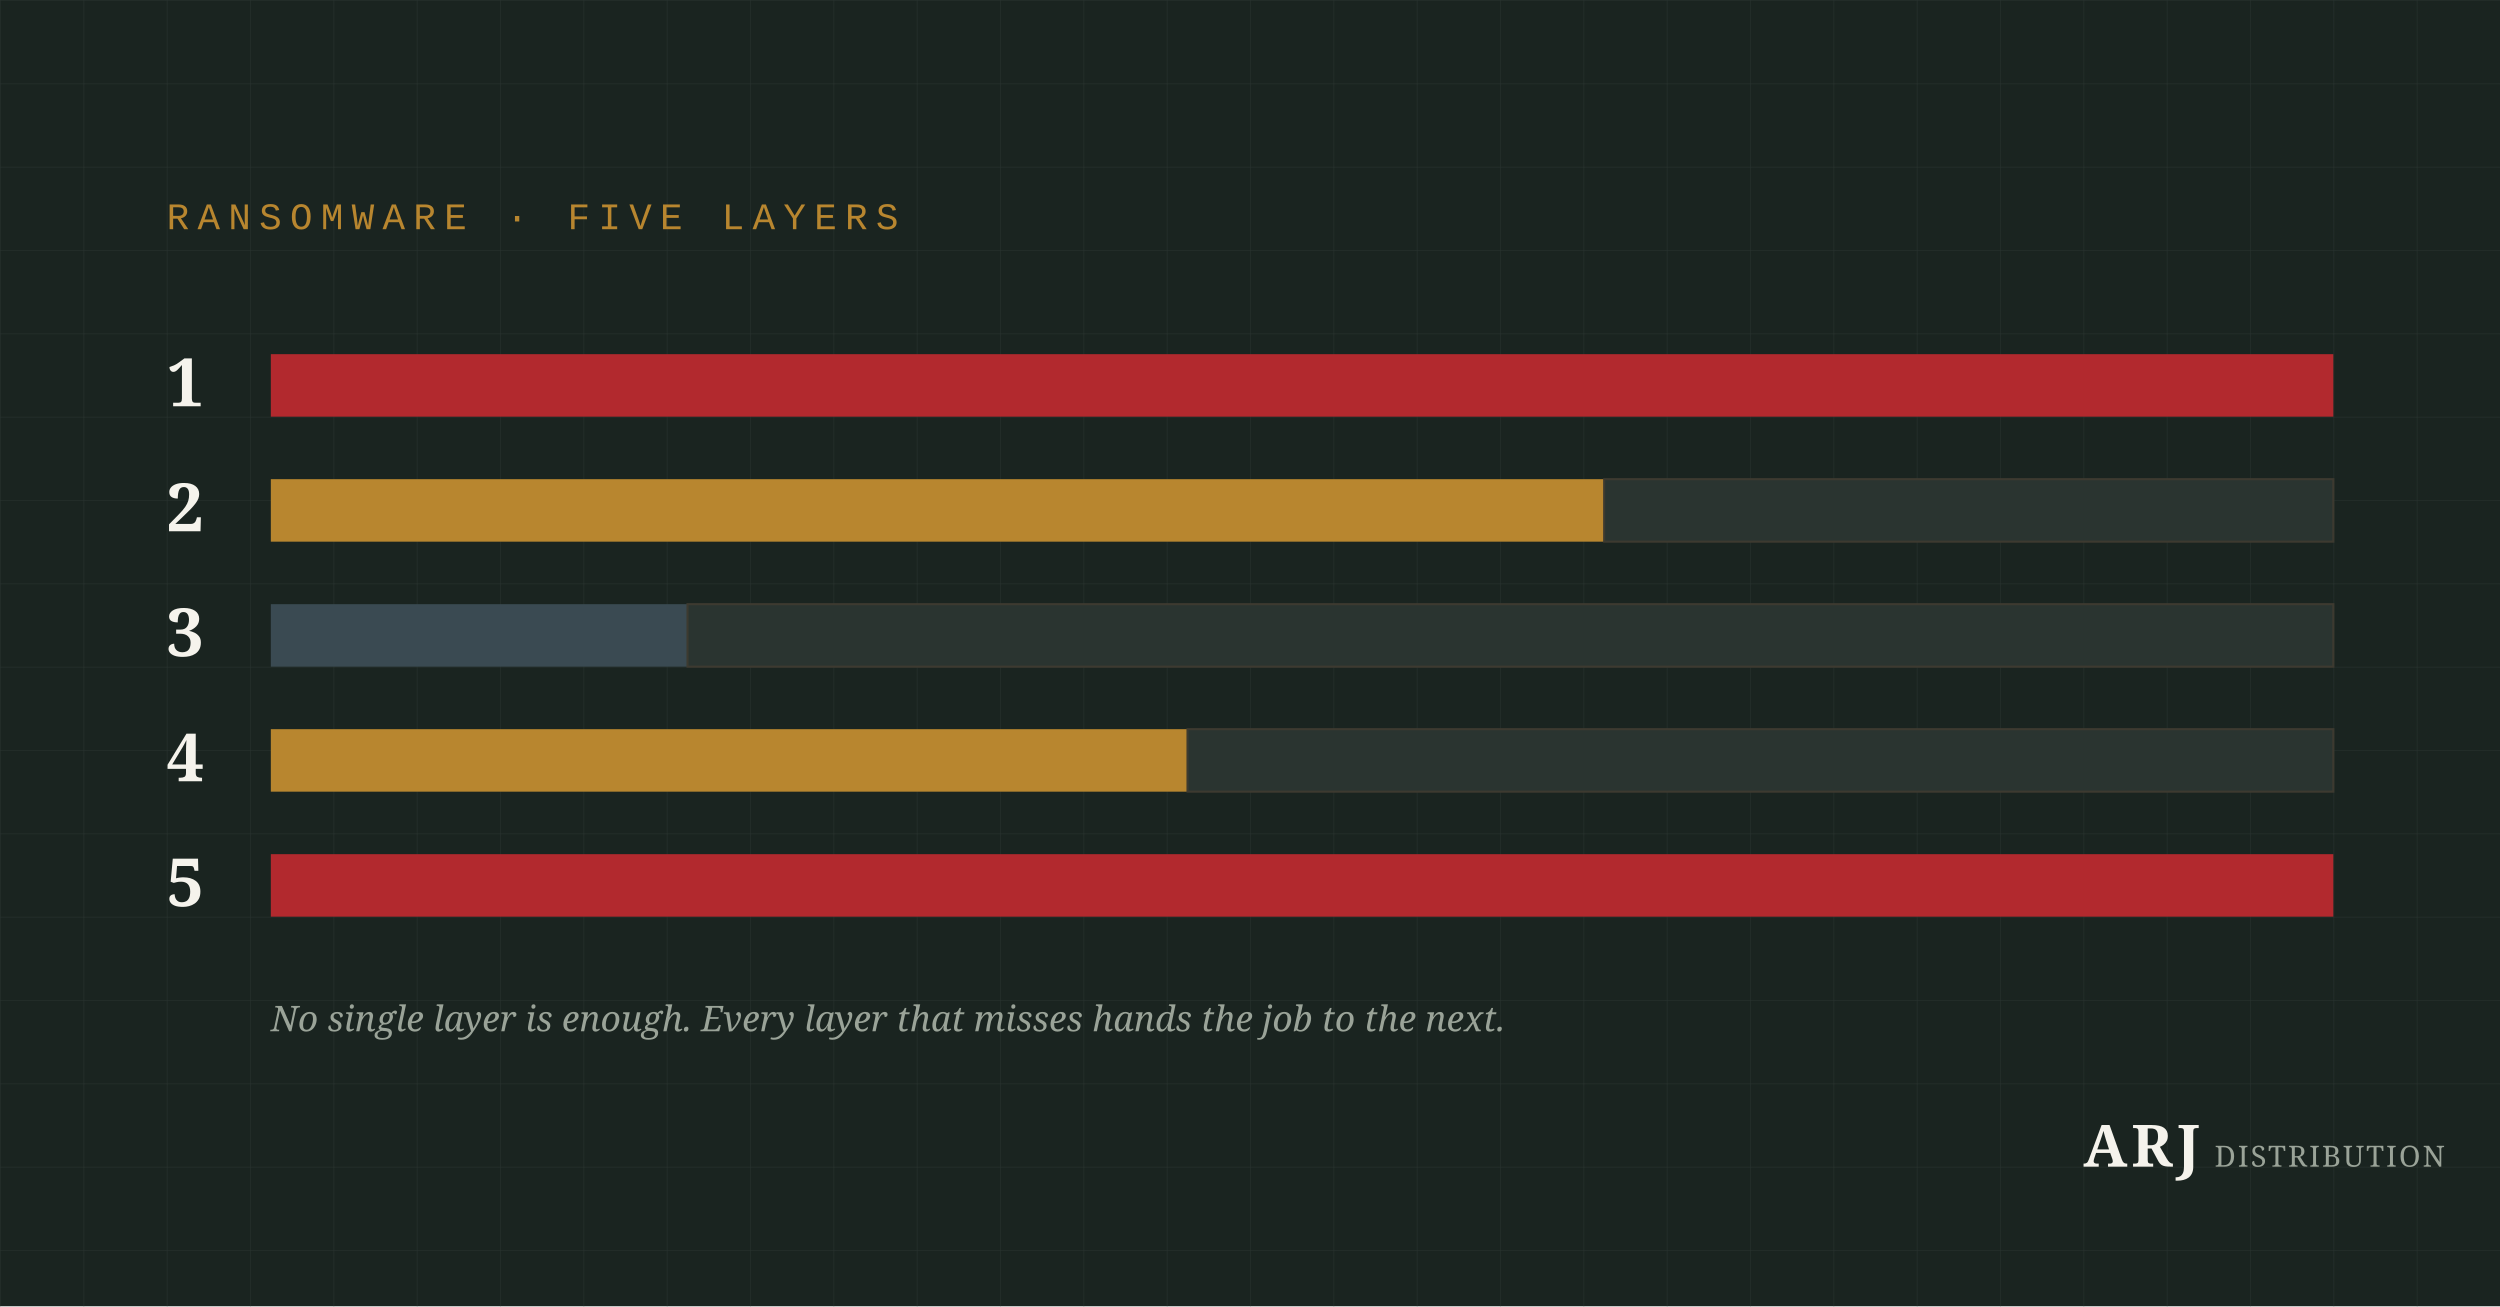
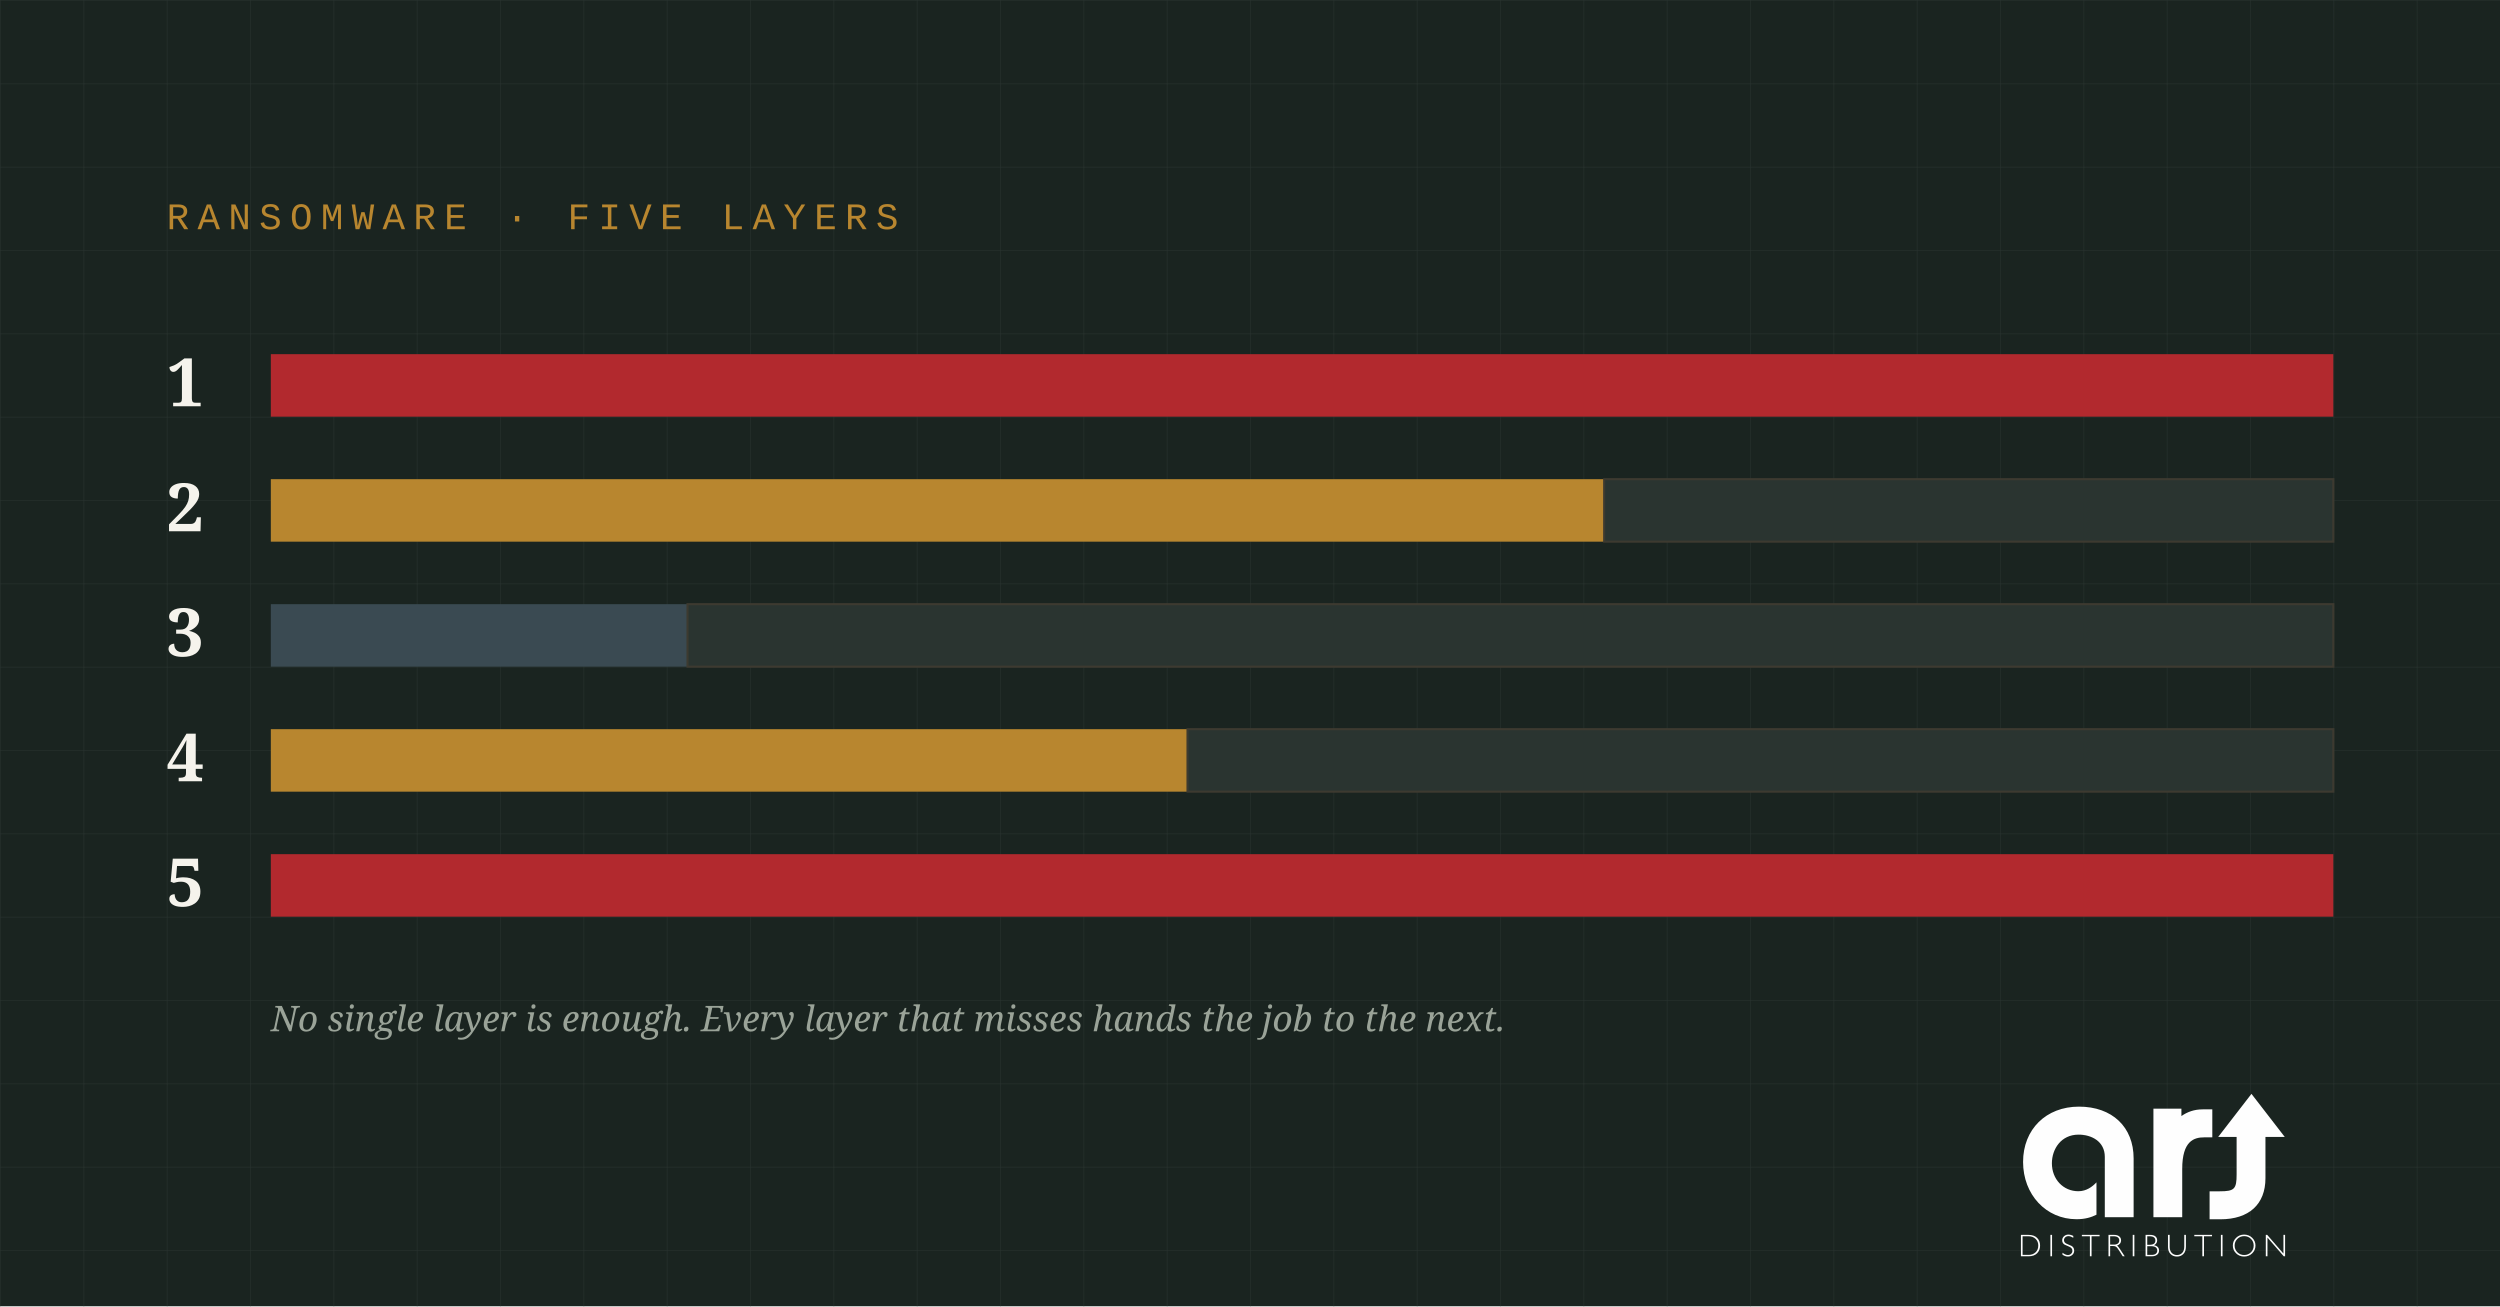
<svg xmlns="http://www.w3.org/2000/svg" viewBox="0 0 1200 627" width="1200" height="627">
  <rect width="1200" height="627" fill="#1a2420" />
  <defs>
    <pattern id="grid" width="40" height="40" patternUnits="userSpaceOnUse">
      <path d="M 40 0 L 0 0 0 40" fill="none" stroke="#2a3430" stroke-width="0.5" />
    </pattern>
  </defs>
  <rect width="1200" height="627" fill="url(#grid)" />
  <text x="80" y="110" font-family="'Courier New', monospace" font-size="18" fill="#b8862f" letter-spacing="4">RANSOMWARE · FIVE LAYERS</text>
  <g>
    <text x="80" y="195" font-family="'Iowan Old Style', Georgia, serif" font-size="32" font-weight="600" fill="#f5f3ec">1</text>
    <rect x="130" y="170" width="990" height="30" fill="#b2292e" />
  </g>
  <g>
    <text x="80" y="255" font-family="'Iowan Old Style', Georgia, serif" font-size="32" font-weight="600" fill="#f5f3ec">2</text>
    <rect x="130" y="230" width="640" height="30" fill="#b8862f" />
    <rect x="770" y="230" width="350" height="30" fill="#2a3430" stroke="#3d3a30" stroke-width="1" />
  </g>
  <g>
    <text x="80" y="315" font-family="'Iowan Old Style', Georgia, serif" font-size="32" font-weight="600" fill="#f5f3ec">3</text>
    <rect x="130" y="290" width="200" height="30" fill="#3a4a52" />
    <rect x="330" y="290" width="790" height="30" fill="#2a3430" stroke="#3d3a30" stroke-width="1" />
  </g>
  <g>
    <text x="80" y="375" font-family="'Iowan Old Style', Georgia, serif" font-size="32" font-weight="600" fill="#f5f3ec">4</text>
    <rect x="130" y="350" width="440" height="30" fill="#b8862f" />
    <rect x="570" y="350" width="550" height="30" fill="#2a3430" stroke="#3d3a30" stroke-width="1" />
  </g>
  <g>
    <text x="80" y="435" font-family="'Iowan Old Style', Georgia, serif" font-size="32" font-weight="600" fill="#f5f3ec">5</text>
    <rect x="130" y="410" width="990" height="30" fill="#b2292e" />
  </g>
  <text x="130" y="495" font-family="'Iowan Old Style', Georgia, serif" font-size="17" fill="#9aa398" font-style="italic">No single layer is enough. Every layer that misses hands the job to the next.</text>
-   <g transform="translate(1000, 560)">
-     <text x="0" y="0" font-family="'Iowan Old Style', Georgia, serif" font-size="28" font-weight="700" fill="#f5f3ec" letter-spacing="2">ARJ</text>
-     <text x="63" y="0" font-family="'Iowan Old Style', Georgia, serif" font-size="14" fill="#9aa398" letter-spacing="1">DISTRIBUTION</text>
-   </g>
+   <svg x="970" y="525" width="160" height="78" viewBox="905 715 1699 1045" preserveAspectRatio="xMinYMin meet">
+     <path fill="#fefefe" d="M 916.247 1631.409 L 916.247 1751.309 L 955.03 1751.309 C 972.813 1751.309 987.613 1745.842 999.463 1734.905 C 1011.309 1723.971 1017.234 1709.476 1017.234 1691.409 C 1017.234 1673.734 1011.397 1659.326 999.709 1648.155 C 988.034 1636.988 972.909 1631.409 954.338 1631.409 L 916.247 1631.409 Z M 905.609 1622.542 L 953.751 1622.542 C 978.097 1622.542 996.68 1628.946 1009.509 1641.755 C 1022.343 1654.559 1028.747 1671.113 1028.747 1691.409 C 1028.747 1711.309 1022.405 1727.751 1009.709 1740.717 C 997.009 1753.684 978.98 1760.176 955.622 1760.176 L 905.609 1760.176 L 905.609 1622.542 Z" />
+     <path fill="#fefefe" d="M 1095.117 1760.174 L 1105.755 1760.174 L 1105.755 1622.541 L 1095.117 1622.541 L 1095.117 1760.174 Z" />
+     <path fill="#fefefe" d="M 1242.365 1629.438 L 1242.365 1641.159 C 1230.407 1634.13 1220.136 1630.622 1211.528 1630.622 C 1203.253 1630.622 1196.344 1633.13 1190.79 1638.159 C 1185.236 1643.18 1182.465 1649.401 1182.465 1656.826 C 1182.465 1662.147 1184.103 1666.938 1187.39 1671.214 C 1190.678 1675.484 1197.54 1679.584 1207.982 1683.526 C 1218.423 1687.468 1226.048 1690.755 1230.836 1693.38 C 1235.628 1696.001 1239.703 1699.818 1243.057 1704.805 C 1246.403 1709.793 1248.078 1716.272 1248.078 1724.214 C 1248.078 1734.793 1244.198 1743.722 1236.453 1751.014 C 1228.707 1758.301 1219.248 1761.947 1208.078 1761.947 C 1196.653 1761.947 1184.89 1757.947 1172.807 1749.926 L 1172.807 1737.418 C 1186.148 1747.205 1197.698 1752.097 1207.486 1752.097 C 1215.628 1752.097 1222.515 1749.447 1228.128 1744.164 C 1233.744 1738.884 1236.553 1732.393 1236.553 1724.705 C 1236.553 1718.859 1234.815 1713.589 1231.332 1708.893 C 1227.844 1704.193 1220.79 1699.805 1210.161 1695.718 C 1199.519 1691.643 1191.923 1688.355 1187.353 1685.855 C 1182.786 1683.351 1178.907 1679.793 1175.715 1675.176 C 1172.528 1670.547 1170.936 1664.584 1170.936 1657.293 C 1170.936 1647.197 1174.815 1638.576 1182.565 1631.455 C 1190.307 1624.326 1199.644 1620.768 1210.54 1620.768 C 1221.244 1620.768 1231.861 1623.664 1242.365 1629.438" />
+     <path fill="#fefefe" d="M 1297.499 1622.543 L 1297.499 1631.409 L 1349.124 1631.409 L 1349.124 1760.176 L 1359.865 1760.176 L 1359.865 1631.409 L 1411.486 1631.409 L 1411.486 1622.543 L 1297.499 1622.543 Z" />
+     <path fill="#fefefe" d="M 1479.333 1631.409 L 1479.333 1685.301 L 1502.187 1685.301 C 1513.816 1685.301 1522.696 1682.947 1528.837 1678.255 C 1534.983 1673.563 1538.05 1666.913 1538.05 1658.305 C 1538.05 1649.83 1534.937 1643.23 1528.691 1638.501 C 1522.445 1633.771 1513.483 1631.409 1501.795 1631.409 L 1479.333 1631.409 Z M 1468.691 1622.542 L 1503.962 1622.542 C 1518.741 1622.542 1530.033 1625.742 1537.854 1632.146 C 1545.675 1638.551 1549.579 1647.209 1549.579 1658.109 C 1549.579 1674.005 1540.845 1685.163 1523.37 1691.605 C 1527.904 1693.771 1534.012 1700.767 1541.696 1712.588 L 1572.829 1760.176 L 1560.229 1760.176 L 1536.254 1722.455 C 1528.246 1709.842 1522.016 1701.976 1517.545 1698.846 C 1513.075 1695.73 1506.55 1694.167 1497.954 1694.167 L 1479.333 1694.167 L 1479.333 1760.176 L 1468.691 1760.176 L 1468.691 1622.542 Z" />
+     <path fill="#fefefe" d="M 1624.505 1760.174 L 1635.142 1760.174 L 1635.142 1622.541 L 1624.505 1622.541 L 1624.505 1760.174 Z" />
+     <path fill="#fefefe" d="M 1717.861 1695.251 L 1717.861 1751.309 L 1746.336 1751.309 C 1758.098 1751.309 1767.028 1748.784 1773.132 1743.721 C 1779.24 1738.663 1782.294 1731.901 1782.294 1723.43 C 1782.294 1704.646 1768.761 1695.251 1741.707 1695.251 L 1717.861 1695.251 Z M 1717.861 1631.409 L 1717.861 1686.284 L 1732.64 1686.284 C 1757.665 1686.284 1770.178 1677.159 1770.178 1658.896 C 1770.178 1640.572 1757.528 1631.409 1732.248 1631.409 L 1717.861 1631.409 Z M 1707.223 1622.542 L 1735.894 1622.542 C 1750.928 1622.542 1762.332 1625.697 1770.082 1632.001 C 1777.823 1638.305 1781.703 1647.013 1781.703 1658.109 C 1781.703 1671.371 1775.103 1681.592 1761.902 1688.747 C 1783.119 1693.342 1793.723 1704.967 1793.723 1723.626 C 1793.723 1734.797 1789.573 1743.676 1781.261 1750.276 C 1772.948 1756.876 1761.707 1760.176 1747.519 1760.176 L 1707.223 1760.176 L 1707.223 1622.542 Z" />
+     <path fill="#fefefe" d="M 1955.951 1622.542 L 1966.592 1622.542 L 1966.592 1697.613 C 1966.592 1718.167 1961.234 1734.03 1950.53 1745.201 C 1939.83 1756.371 1925.963 1761.951 1908.955 1761.951 C 1892.009 1761.951 1878.18 1756.434 1867.48 1745.396 C 1856.78 1734.363 1851.417 1719.251 1851.417 1700.076 L 1851.417 1622.542 L 1862.159 1622.542 L 1862.159 1699.684 C 1862.159 1716.101 1866.505 1728.946 1875.213 1738.205 C 1883.921 1747.467 1895.163 1752.096 1908.955 1752.096 C 1922.884 1752.096 1934.188 1747.417 1942.896 1738.059 C 1951.605 1728.701 1955.951 1715.409 1955.951 1698.205 L 1955.951 1622.542 Z" />
+     <path fill="#fefefe" d="M 2020.544 1622.543 L 2020.544 1631.409 L 2072.165 1631.409 L 2072.165 1760.176 L 2082.906 1760.176 L 2082.906 1631.409 L 2134.531 1631.409 L 2134.531 1622.543 L 2020.544 1622.543 Z" />
+     <path fill="#fefefe" d="M 2191.542 1760.174 L 2202.18 1760.174 L 2202.18 1622.541 L 2191.542 1622.541 L 2191.542 1760.174 Z" />
+     <path fill="#fefefe" d="M 2341.39 1752.098 C 2358.52 1752.098 2372.966 1746.235 2384.749 1734.51 C 2396.536 1722.785 2402.424 1708.414 2402.424 1691.406 C 2402.424 1674.327 2396.536 1659.931 2384.749 1648.206 C 2372.966 1636.481 2358.52 1630.623 2341.39 1630.623 C 2324.199 1630.623 2309.641 1636.481 2297.732 1648.206 C 2285.824 1659.931 2279.861 1674.327 2279.861 1691.406 C 2279.861 1708.414 2285.824 1722.785 2297.732 1734.51 C 2309.641 1746.235 2324.199 1752.098 2341.39 1752.098 M 2340.995 1620.769 C 2361.341 1620.769 2378.595 1627.614 2392.732 1641.31 C 2406.882 1655.006 2413.949 1671.702 2413.949 1691.406 C 2413.949 1711.048 2406.882 1727.714 2392.732 1741.406 C 2378.595 1755.102 2361.341 1761.948 2340.995 1761.948 C 2320.711 1761.948 2303.532 1755.102 2289.457 1741.406 C 2275.378 1727.714 2268.336 1711.048 2268.336 1691.406 C 2268.336 1671.702 2275.378 1655.006 2289.457 1641.31 C 2303.532 1627.614 2320.711 1620.769 2340.995 1620.769" />
+     <path fill="#fefefe" d="M 2593.713 1622.543 L 2593.713 1742.834 L 2489.329 1622.543 L 2480.317 1622.543 L 2480.317 1760.176 L 2490.954 1760.176 L 2490.954 1639.885 L 2595.6 1760.176 L 2604.35 1760.176 L 2604.35 1622.543 L 2593.713 1622.543 Z" />
+     <path fill="#fefefe" d="M 1278.819 797.869 C 1067.161 797.869 919.415 944.027 919.415 1153.402 C 919.415 1363.477 1067.161 1521.852 1263.211 1521.852 C 1318.344 1521.852 1358.115 1509.631 1391.361 1492.835 L 1391.361 1284.685 C 1364.528 1313.414 1326.049 1341.839 1274.803 1341.839 C 1177.861 1341.839 1104.719 1264.71 1104.719 1162.448 C 1104.719 1070.719 1163.607 977.881 1276.278 977.881 C 1360.29 977.881 1445.007 1021.973 1445.007 1120.735 L 1445.007 1508.769 L 1630.328 1508.769 L 1630.328 1131.152 C 1630.328 928.644 1492.436 797.869 1278.819 797.869 M 2388.148 715.677 L 2173.978 992.848 L 2292.649 992.848 L 2292.649 1233.539 C 2292.649 1328.085 2278.523 1342.331 2184.003 1342.331 L 2118.857 1342.331 L 2118.857 1522.331 L 2187.982 1522.331 C 2372.328 1522.331 2478.073 1426.085 2478.073 1258.318 L 2478.073 992.848 L 2602.349 992.848 L 2388.148 715.677 Z M 2136.344 815.381 L 2075.186 815.381 C 2018.019 815.381 1974.99 832.548 1937.628 858.406 L 1937.628 810.931 L 1757.644 810.931 L 1757.644 1508.769 L 1942.823 1508.769 L 1942.823 1198.356 C 1942.823 1018.481 2018.49 995.394 2084.278 995.394 L 2136.344 995.394 L 2136.344 815.381 Z" />
+   </svg>
</svg>
